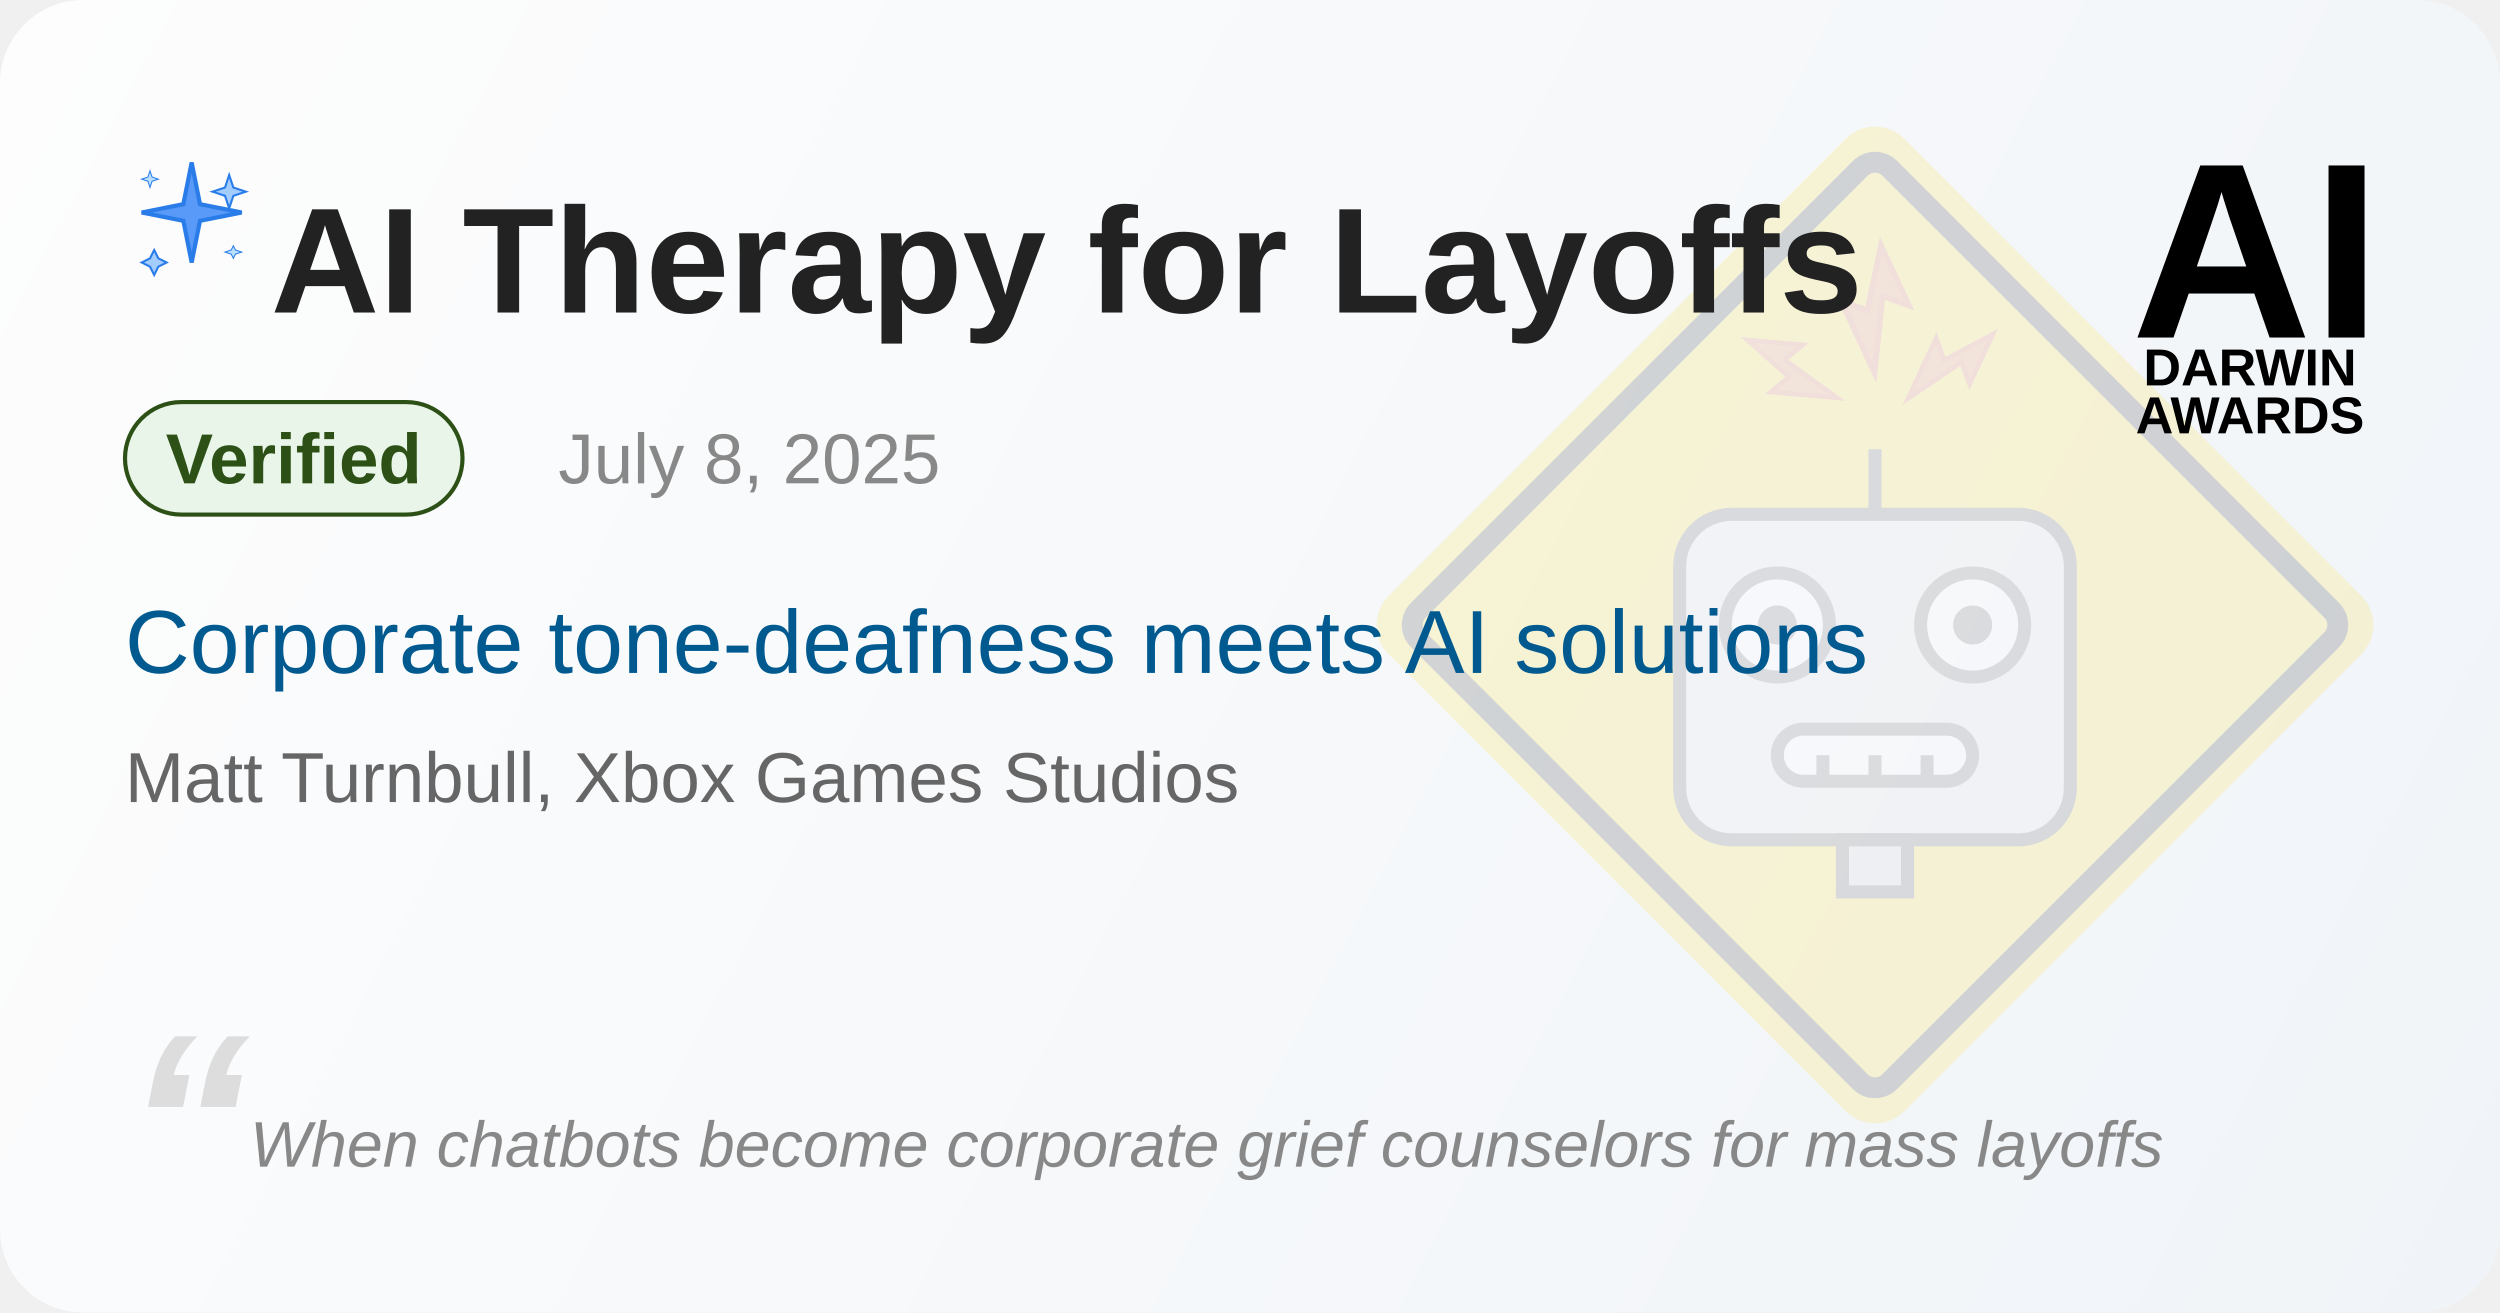
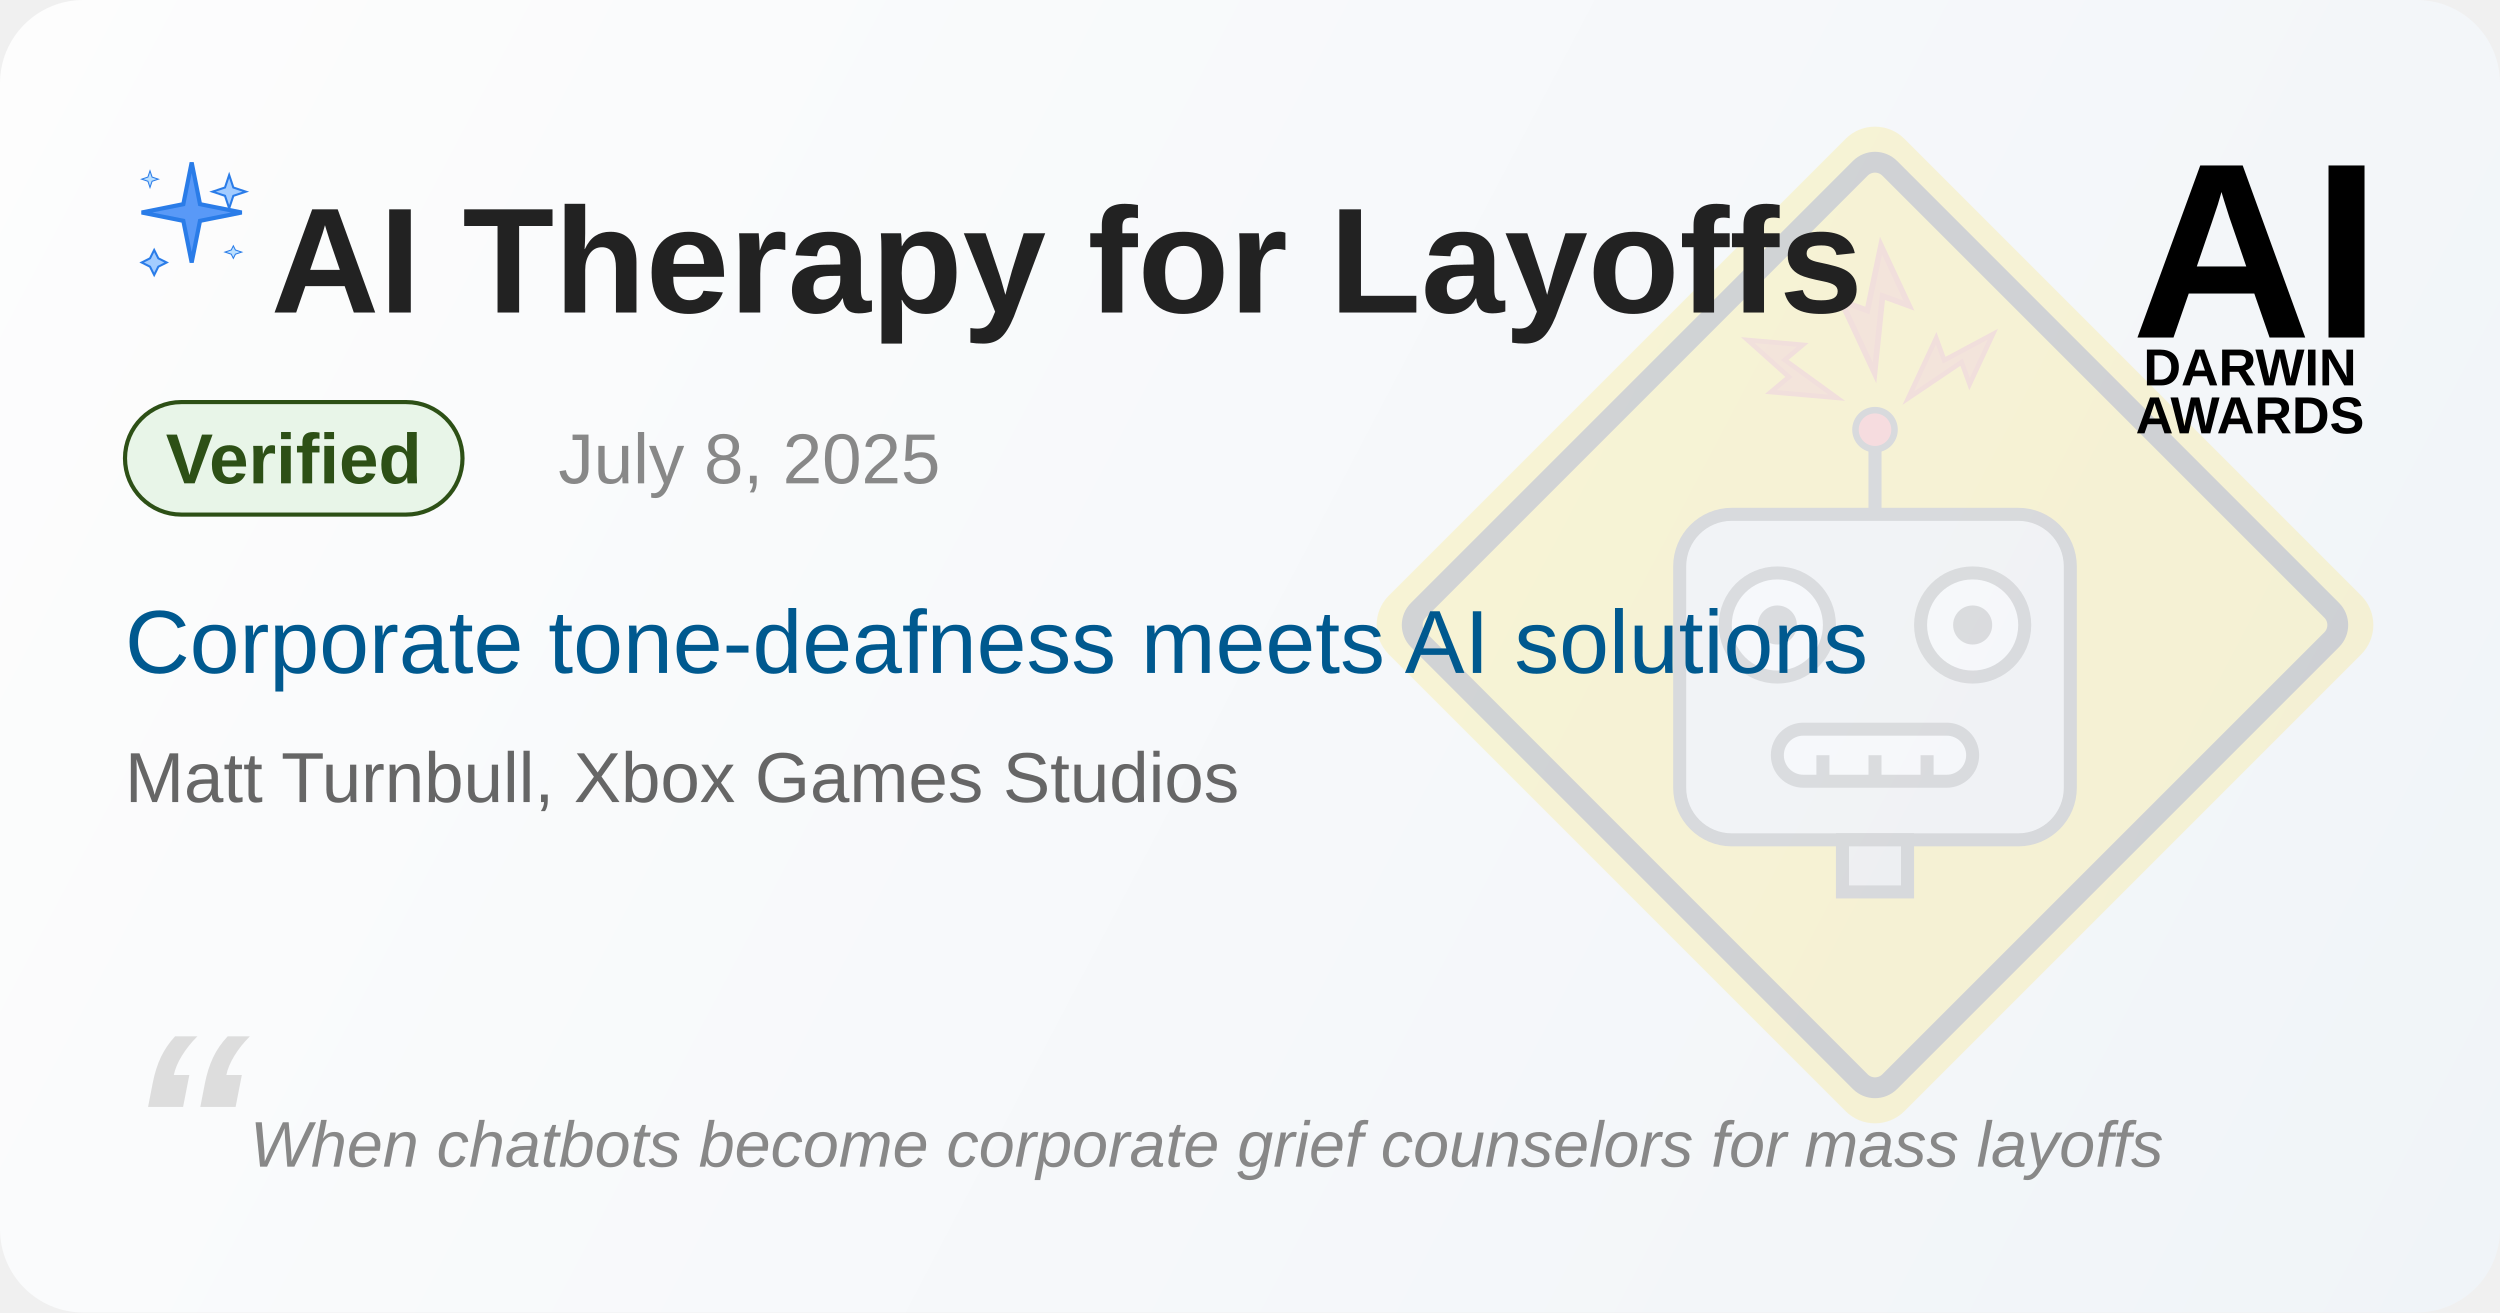
<svg xmlns="http://www.w3.org/2000/svg" width="1200" height="630" viewBox="0 0 1200 630">
  <defs>
    <linearGradient id="bg-gradient" x1="0" y1="0" x2="1200" y2="630" gradientUnits="userSpaceOnUse">
      <stop stop-color="#fdfdfd" />
      <stop offset="1" stop-color="#f0f4f8" />
    </linearGradient>
  </defs>
  <rect width="1200" height="630" rx="40" fill="url(#bg-gradient)" />
  <g transform="translate(60,70) scale(1)">
    <polygon points="32,8 36,28 56,32 36,36 32,56 28,36 8,32 28,28" fill="#5999F7" stroke="#2A7CE8" stroke-width="2" />
    <polygon points="50,14 52,20 58,22 52,24 50,30 48,24 42,22 48,20" fill="#A3CCFF" stroke="#2A7CE8" stroke-width="1" />
    <polygon points="14,50 16,54 20,56 16,58 14,62 12,58 8,56 12,54" fill="#A3CCFF" stroke="#2A7CE8" stroke-width="1" />
    <polygon points="12,12 13,15 16,16 13,17 12,20 11,17 8,16 11,15" fill="#BBE0FF" stroke="#2A7CE8" stroke-width="0.5" />
    <polygon points="52,48 53,50 56,51 53,52 52,54 51,52 48,51 51,50" fill="#BBE0FF" stroke="#2A7CE8" stroke-width="0.5" />
  </g>
  <g opacity="0.15" transform="translate(650,50) scale(2.5)">
    <g transform="rotate(45 100 100)">
      <rect x="30" y="30" width="140" height="140" rx="8" fill="#FFD600" />
      <rect x="36" y="36" width="128" height="128" rx="4" fill="none" stroke="black" stroke-width="4" />
    </g>
    <g transform="scale(1.25) translate(30,38)">
      <rect x="20" y="25" width="60" height="50" rx="8" ry="8" fill="#e0e0e0" stroke="#333" stroke-width="2" />
      <line x1="50" y1="25" x2="50" y2="15" stroke="#333" stroke-width="2" />
+       <circle cx="50" cy="12" r="3" fill="#ff4444" stroke="#333" stroke-width="1" />
      <circle cx="35" cy="42" r="8" fill="#fff" stroke="#444" stroke-width="2" />
      <circle cx="65" cy="42" r="8" fill="#fff" stroke="#444" stroke-width="2" />
      <circle cx="35" cy="42" r="3" fill="#444" />
      <circle cx="65" cy="42" r="3" fill="#444" />
      <rect x="35" y="58" width="30" height="8" rx="4" fill="#fff" stroke="#444" stroke-width="2" />
      <line x1="42" y1="62" x2="42" y2="66" stroke="#444" stroke-width="2" />
      <line x1="50" y1="62" x2="50" y2="66" stroke="#444" stroke-width="2" />
      <line x1="58" y1="62" x2="58" y2="66" stroke="#444" stroke-width="2" />
      <rect x="45" y="75" width="10" height="8" fill="#ccc" stroke="#333" stroke-width="2" />
    </g>
    <g transform="translate(95,23) rotate(20) scale(0.18)">
      <polygon points="40,10 90,60 60,60 80,140 20,80 50,80 40,10" fill="#ed7727" stroke="#dd5430" stroke-width="6" />
    </g>
    <g transform="translate(122,38) rotate(70) scale(0.15)">
      <polygon points="40,10 90,60 60,60 80,140 20,80 50,80 40,10" fill="#ed7727" stroke="#dd5430" stroke-width="6" />
    </g>
    <g transform="translate(70,48) rotate(-40) scale(0.15)">
      <polygon points="40,10 90,60 60,60 80,140 20,80 50,80 40,10" fill="#ed7727" stroke="#dd5430" stroke-width="6" />
    </g>
  </g>
  <text x="130" y="150" font-size="72" font-family="'Segoe UI', Arial, sans-serif" fill="#222" font-weight="bold">AI Therapy for Layoffs</text>
  <rect x="60" y="193" width="162" height="54" rx="27" fill="#e8f5e8" stroke="#2d5016" stroke-width="2" />
  <text x="141" y="232" text-anchor="middle" font-size="34" font-family="'Segoe UI', Arial, sans-serif" fill="#2d5016" font-weight="bold">Verified</text>
  <text x="268" y="232" font-size="34" font-family="'Segoe UI', Arial, sans-serif" fill="#888">July 8, 2025</text>
  <text x="60" y="323" font-size="43" font-family="'Segoe UI', Arial, sans-serif" fill="#00598F">Corporate tone-deafness meets AI solutions</text>
  <text x="60" y="385" font-size="34" font-family="'Segoe UI', Arial, sans-serif" fill="#666">Matt Turnbull, Xbox Games Studios</text>
  <g transform="translate(980, 50)">
    <g font-family="Arial, sans-serif" fill="#000" font-weight="normal" text-anchor="middle">
      <text id="ai" x="103" y="112" font-size="120" font-weight="bold" textLength="115">AI</text>
      <text id="darwin" x="100" y="135" font-size="25" font-weight="bold" textLength="112">DARWIN</text>
      <text id="awards" x="100" y="158" font-size="25" font-weight="bold" textLength="112">AWARDS</text>
    </g>
  </g>
  <text x="60" y="580" font-size="120" font-family="'Segoe UI', Arial, sans-serif" fill="#ddd" font-style="italic" font-weight="bold" opacity="1">“</text>
  <text x="120" y="560" font-size="31" font-family="'Segoe UI', Arial, sans-serif" fill="#888" font-style="italic">When chatbots become corporate grief counselors for mass layoffs</text>
</svg>
